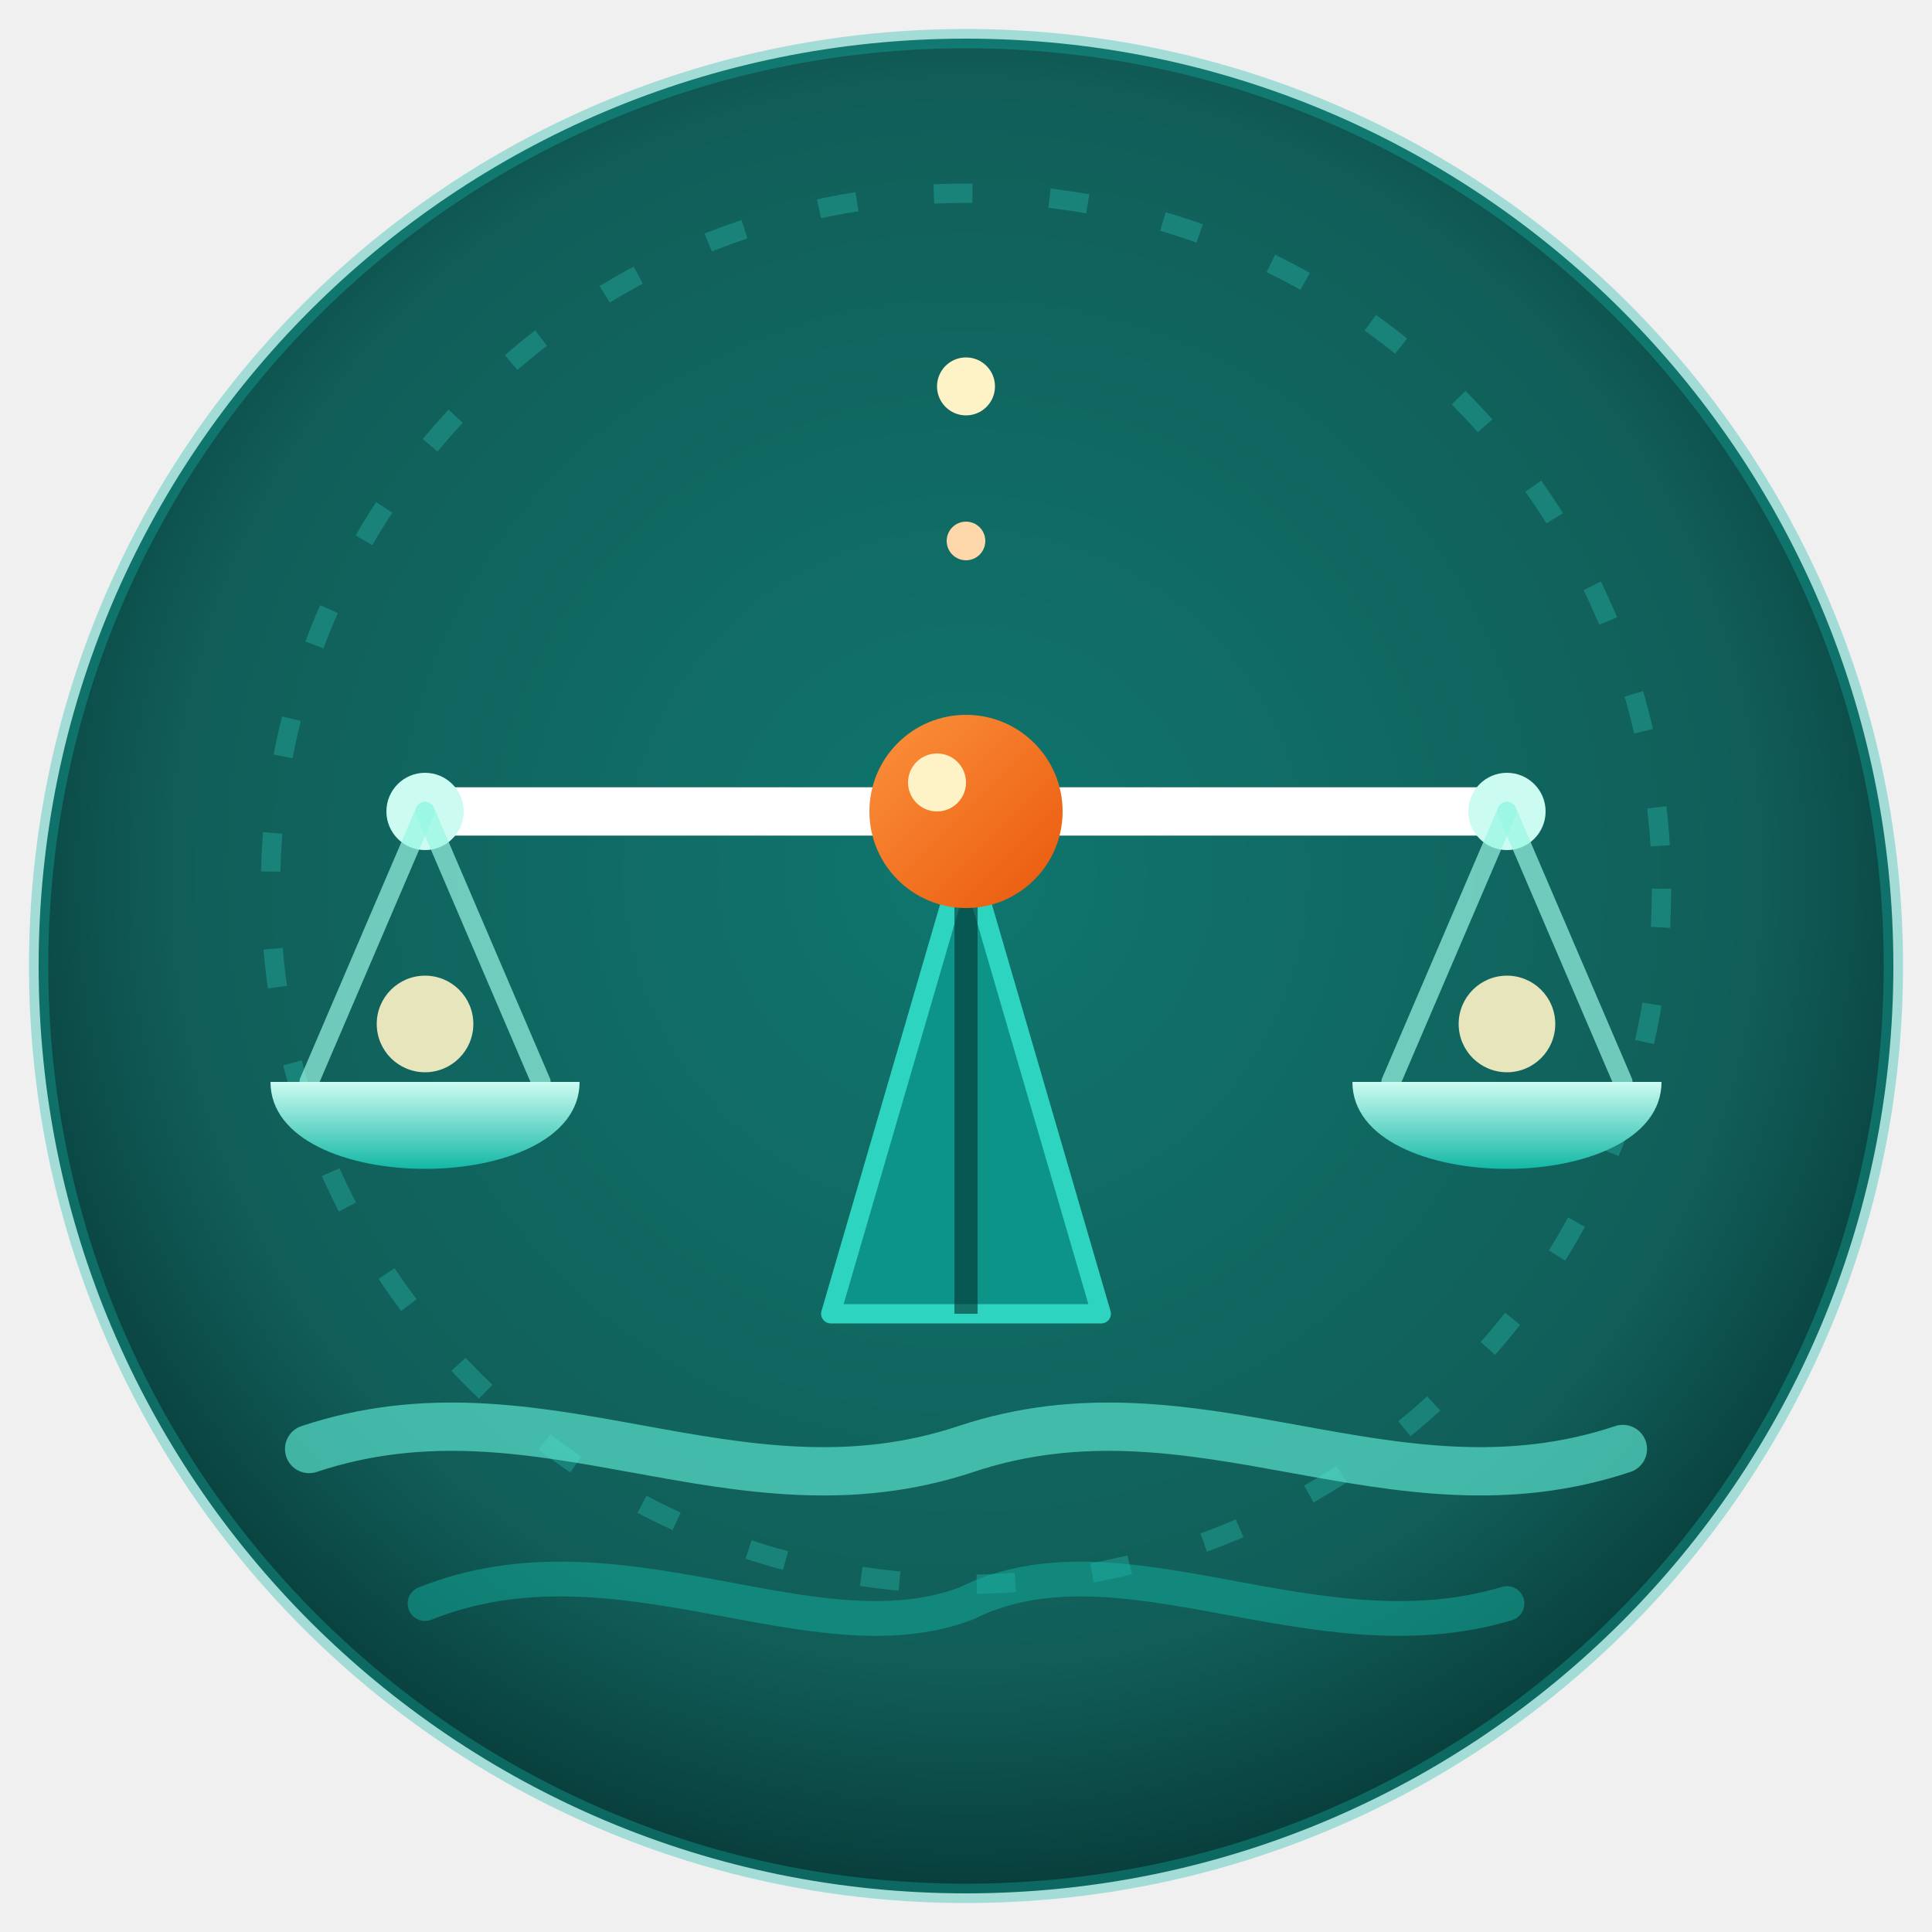
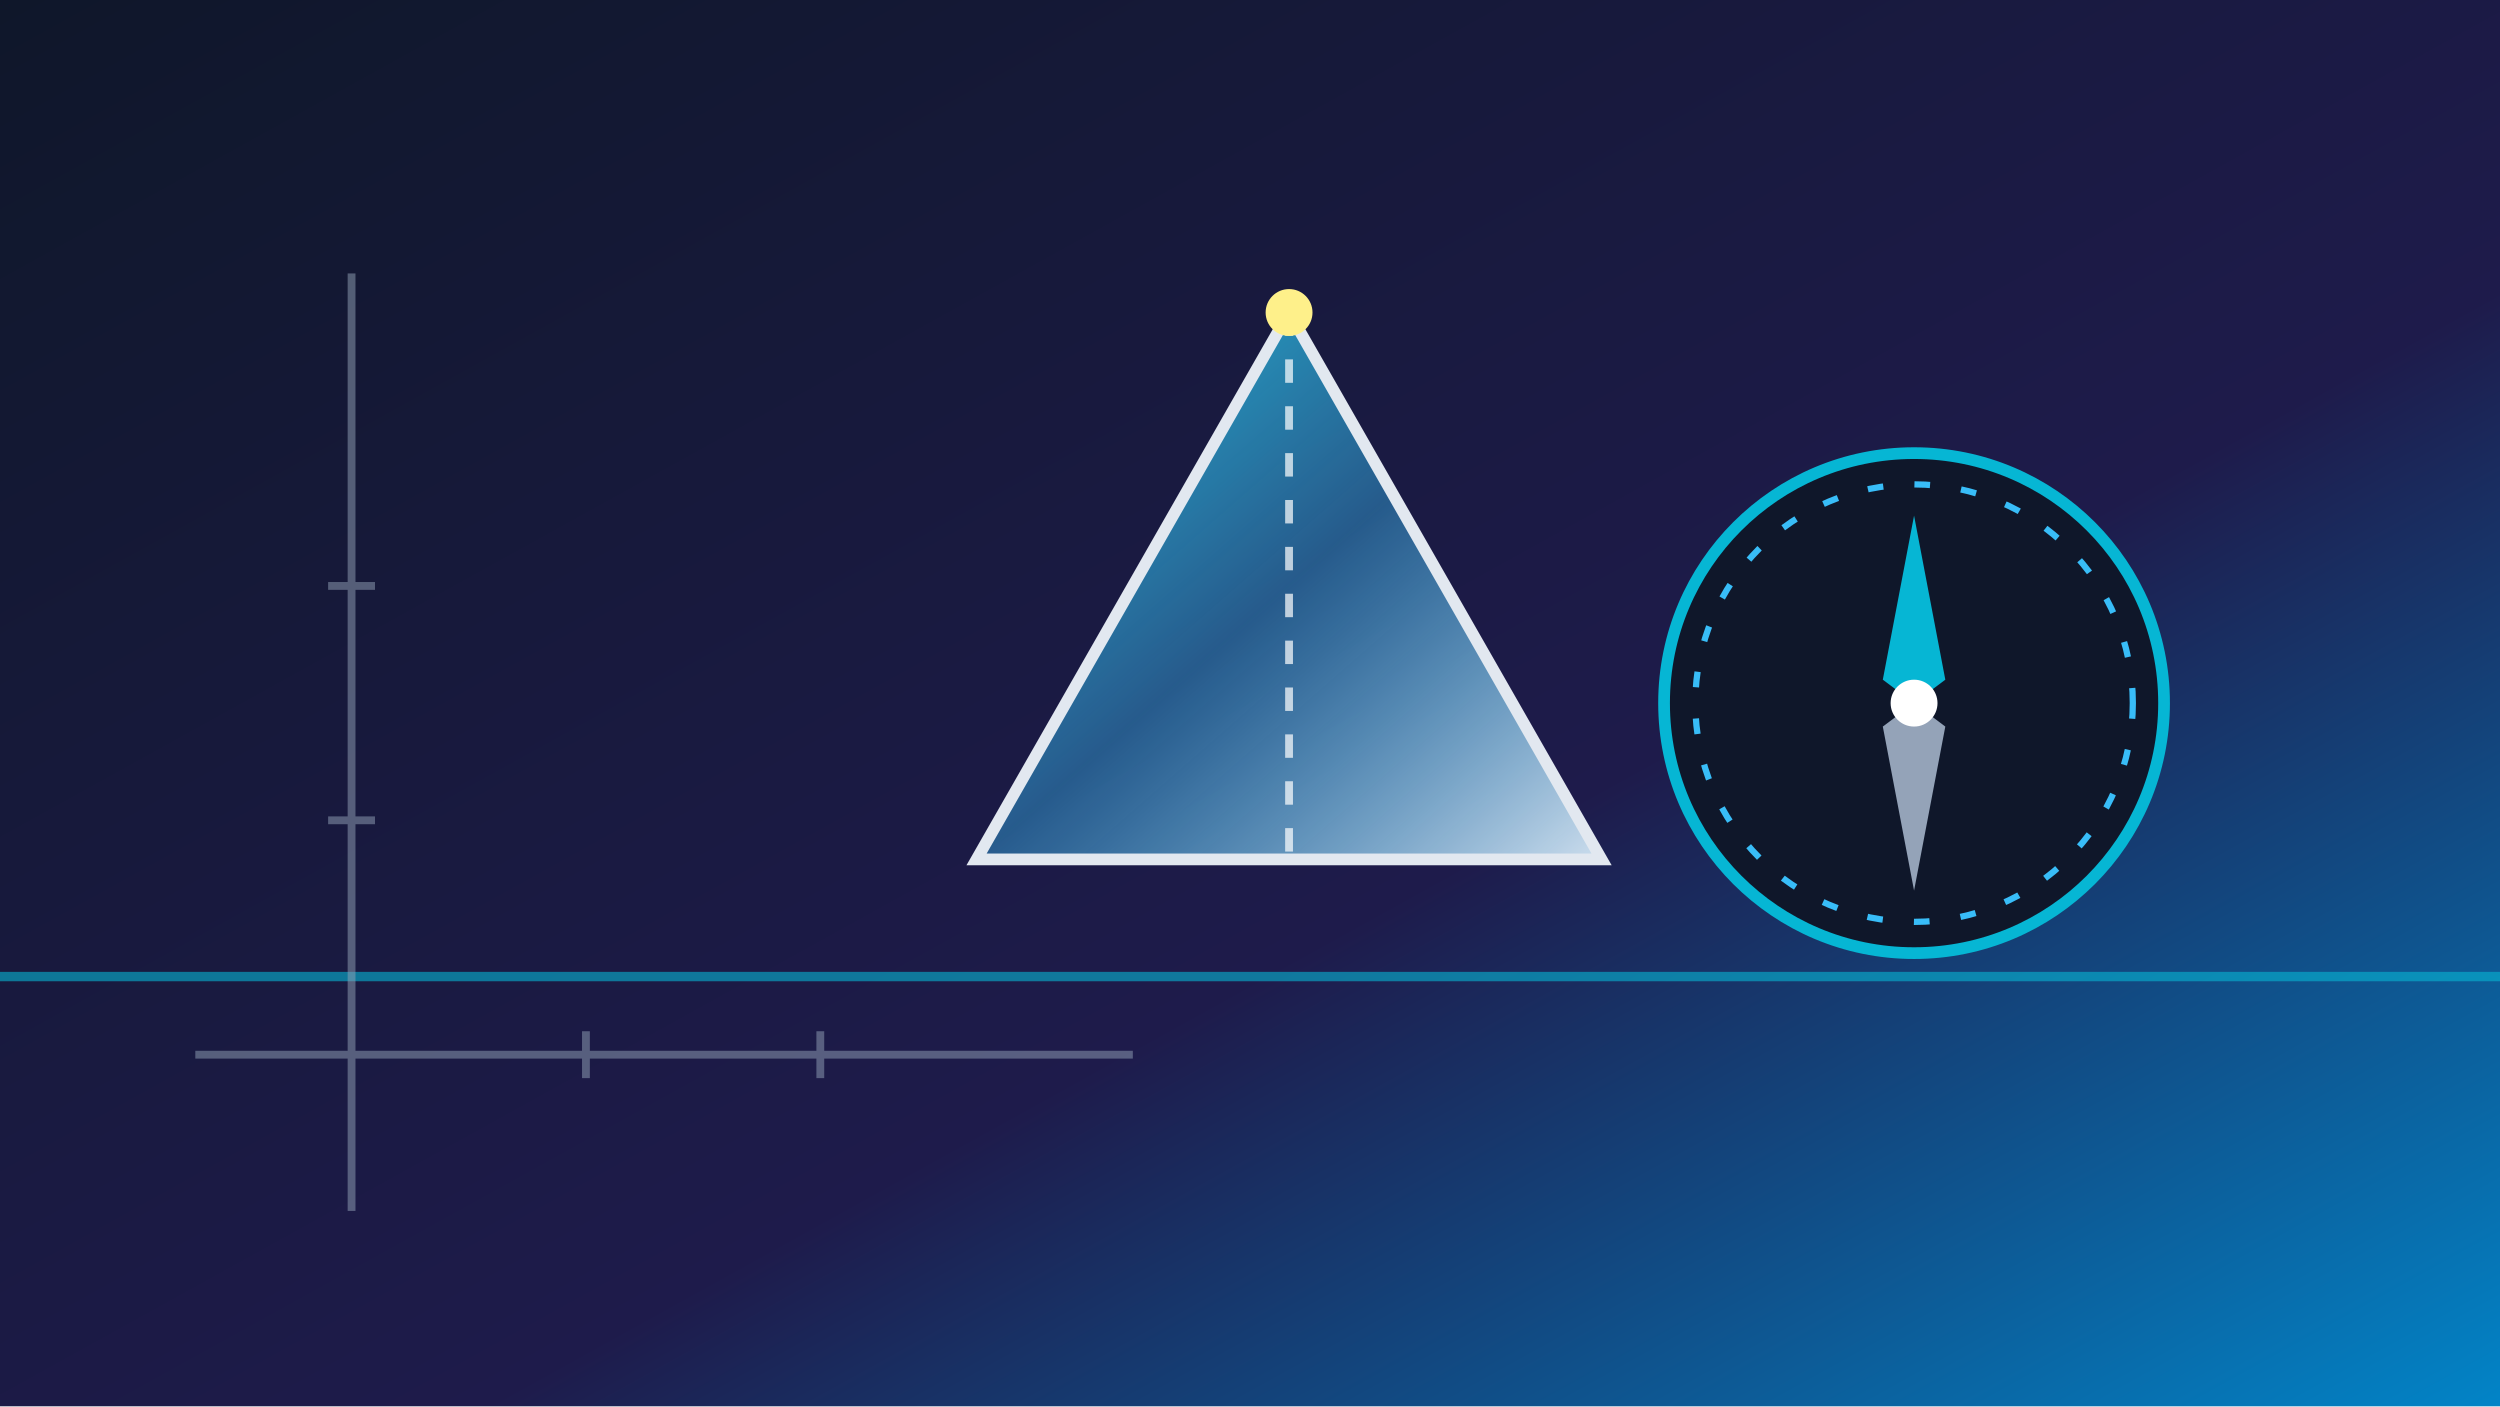
- <svg xmlns="http://www.w3.org/2000/svg" viewBox="0 0 100 100" width="100%" height="100%">
+ <svg xmlns="http://www.w3.org/2000/svg" viewBox="0 0 320 180" width="100%" height="100%" preserveAspectRatio="xMidYMid meet">
  <defs>
-     <radialGradient id="bg_nora" cx="50%" cy="45%" r="60%">
-       <stop offset="0%" stop-color="#0f766e" />
-       <stop offset="70%" stop-color="#115e59" />
-       <stop offset="100%" stop-color="#042f2e" />
-     </radialGradient>
-     <linearGradient id="gem_nora" x1="0%" y1="0%" x2="100%" y2="100%">
-       <stop offset="0%" stop-color="#fb923c" />
-       <stop offset="100%" stop-color="#ea580c" />
+     <linearGradient id="bg_nora" x1="0%" y1="0%" x2="100%" y2="100%">
+       <stop offset="0%" stop-color="#0f172a" />
+       <stop offset="60%" stop-color="#1e1b4b" />
+       <stop offset="100%" stop-color="#0284c7" />
    </linearGradient>
-     <linearGradient id="scale_pan" x1="0%" y1="0%" x2="0%" y2="100%">
-       <stop offset="0%" stop-color="#ccfbf1" />
-       <stop offset="100%" stop-color="#14b8a6" />
+     <linearGradient id="prism_nora" x1="0%" y1="0%" x2="100%" y2="100%">
+       <stop offset="0%" stop-color="#22d3ee" stop-opacity="0.9" />
+       <stop offset="50%" stop-color="#38bdf8" stop-opacity="0.4" />
+       <stop offset="100%" stop-color="#e0f2fe" stop-opacity="0.9" />
    </linearGradient>
  </defs>
-   <circle cx="50" cy="50" r="48" fill="url(#bg_nora)" stroke="#14b8a6" stroke-width="1" stroke-opacity="0.35" />
-   <circle cx="50" cy="46" r="36" fill="none" stroke="#2dd4bf" stroke-width="1" stroke-dasharray="2 4" opacity="0.3" />
-   <path d="M 16 75 C 28 71, 38 79, 50 75 C 62 71, 72 79, 84 75" fill="none" stroke="#5eead4" stroke-width="2.5" stroke-linecap="round" opacity="0.65" />
-   <path d="M 22 83 C 32 79, 42 86, 50 83 C 58 79, 68 86, 78 83" fill="none" stroke="#14b8a6" stroke-width="1.8" stroke-linecap="round" opacity="0.45" />
-   <polygon points="50,44 43,68 57,68" fill="#0d9488" stroke="#2dd4bf" stroke-width="1" stroke-linejoin="round" />
-   <line x1="50" y1="46" x2="50" y2="68" stroke="#042f2e" stroke-width="1.2" opacity="0.6" />
-   <line x1="22" y1="42" x2="78" y2="42" stroke="#ffffff" stroke-width="2.5" stroke-linecap="round" />
-   <circle cx="22" cy="42" r="2" fill="#ccfbf1" />
-   <circle cx="78" cy="42" r="2" fill="#ccfbf1" />
-   <line x1="22" y1="42" x2="16" y2="56" stroke="#99f6e4" stroke-width="1" stroke-linecap="round" opacity="0.7" />
-   <line x1="22" y1="42" x2="28" y2="56" stroke="#99f6e4" stroke-width="1" stroke-linecap="round" opacity="0.7" />
-   <path d="M 14 56 C 14 62, 30 62, 30 56 Z" fill="url(#scale_pan)" />
-   <circle cx="22" cy="53" r="2.5" fill="#fef3c7" opacity="0.9" />
-   <line x1="78" y1="42" x2="72" y2="56" stroke="#99f6e4" stroke-width="1" stroke-linecap="round" opacity="0.7" />
-   <line x1="78" y1="42" x2="84" y2="56" stroke="#99f6e4" stroke-width="1" stroke-linecap="round" opacity="0.7" />
-   <path d="M 70 56 C 70 62, 86 62, 86 56 Z" fill="url(#scale_pan)" />
-   <circle cx="78" cy="53" r="2.5" fill="#fef3c7" opacity="0.9" />
-   <circle cx="50" cy="42" r="5" fill="url(#gem_nora)" />
-   <circle cx="48.5" cy="40.5" r="1.5" fill="#fef3c7" />
-   <circle cx="50" cy="20" r="1.5" fill="#fef3c7" />
-   <circle cx="50" cy="28" r="1" fill="#fed7aa" />
+   <rect width="320" height="180" fill="url(#bg_nora)" />
+   <line x1="0" y1="125" x2="320" y2="125" stroke="#06b6d4" stroke-width="1.2" opacity="0.6" />
+   <g stroke="#94a3b8" stroke-width="1" opacity="0.5">
+     <line x1="45" y1="35" x2="45" y2="155" />
+     <line x1="25" y1="135" x2="145" y2="135" />
+     <line x1="42" y1="105" x2="48" y2="105" />
+     <line x1="42" y1="75" x2="48" y2="75" />
+     <line x1="75" y1="132" x2="75" y2="138" />
+     <line x1="105" y1="132" x2="105" y2="138" />
+   </g>
+   <g transform="translate(140, 65)">
+     <polygon points="25,-25 65,45 -15,45" fill="url(#prism_nora)" stroke="#e2e8f0" stroke-width="1.5" />
+     <line x1="25" y1="-25" x2="25" y2="45" stroke="#ffffff" stroke-width="1" stroke-dasharray="3 3" opacity="0.7" />
+     <circle cx="25" cy="-25" r="3" fill="#fef08a" />
+   </g>
+   <g transform="translate(245, 90)">
+     <circle cx="0" cy="0" r="32" fill="#0f172a" stroke="#06b6d4" stroke-width="1.5" />
+     <circle cx="0" cy="0" r="28" fill="none" stroke="#38bdf8" stroke-width="0.8" stroke-dasharray="2 4" />
+     <polygon points="0,0 -4,-3 0,-24 4,-3" fill="#06b6d4" />
+     <polygon points="0,0 -4,3 0,24 4,3" fill="#94a3b8" />
+     <circle cx="0" cy="0" r="3" fill="#ffffff" />
+   </g>
</svg>
